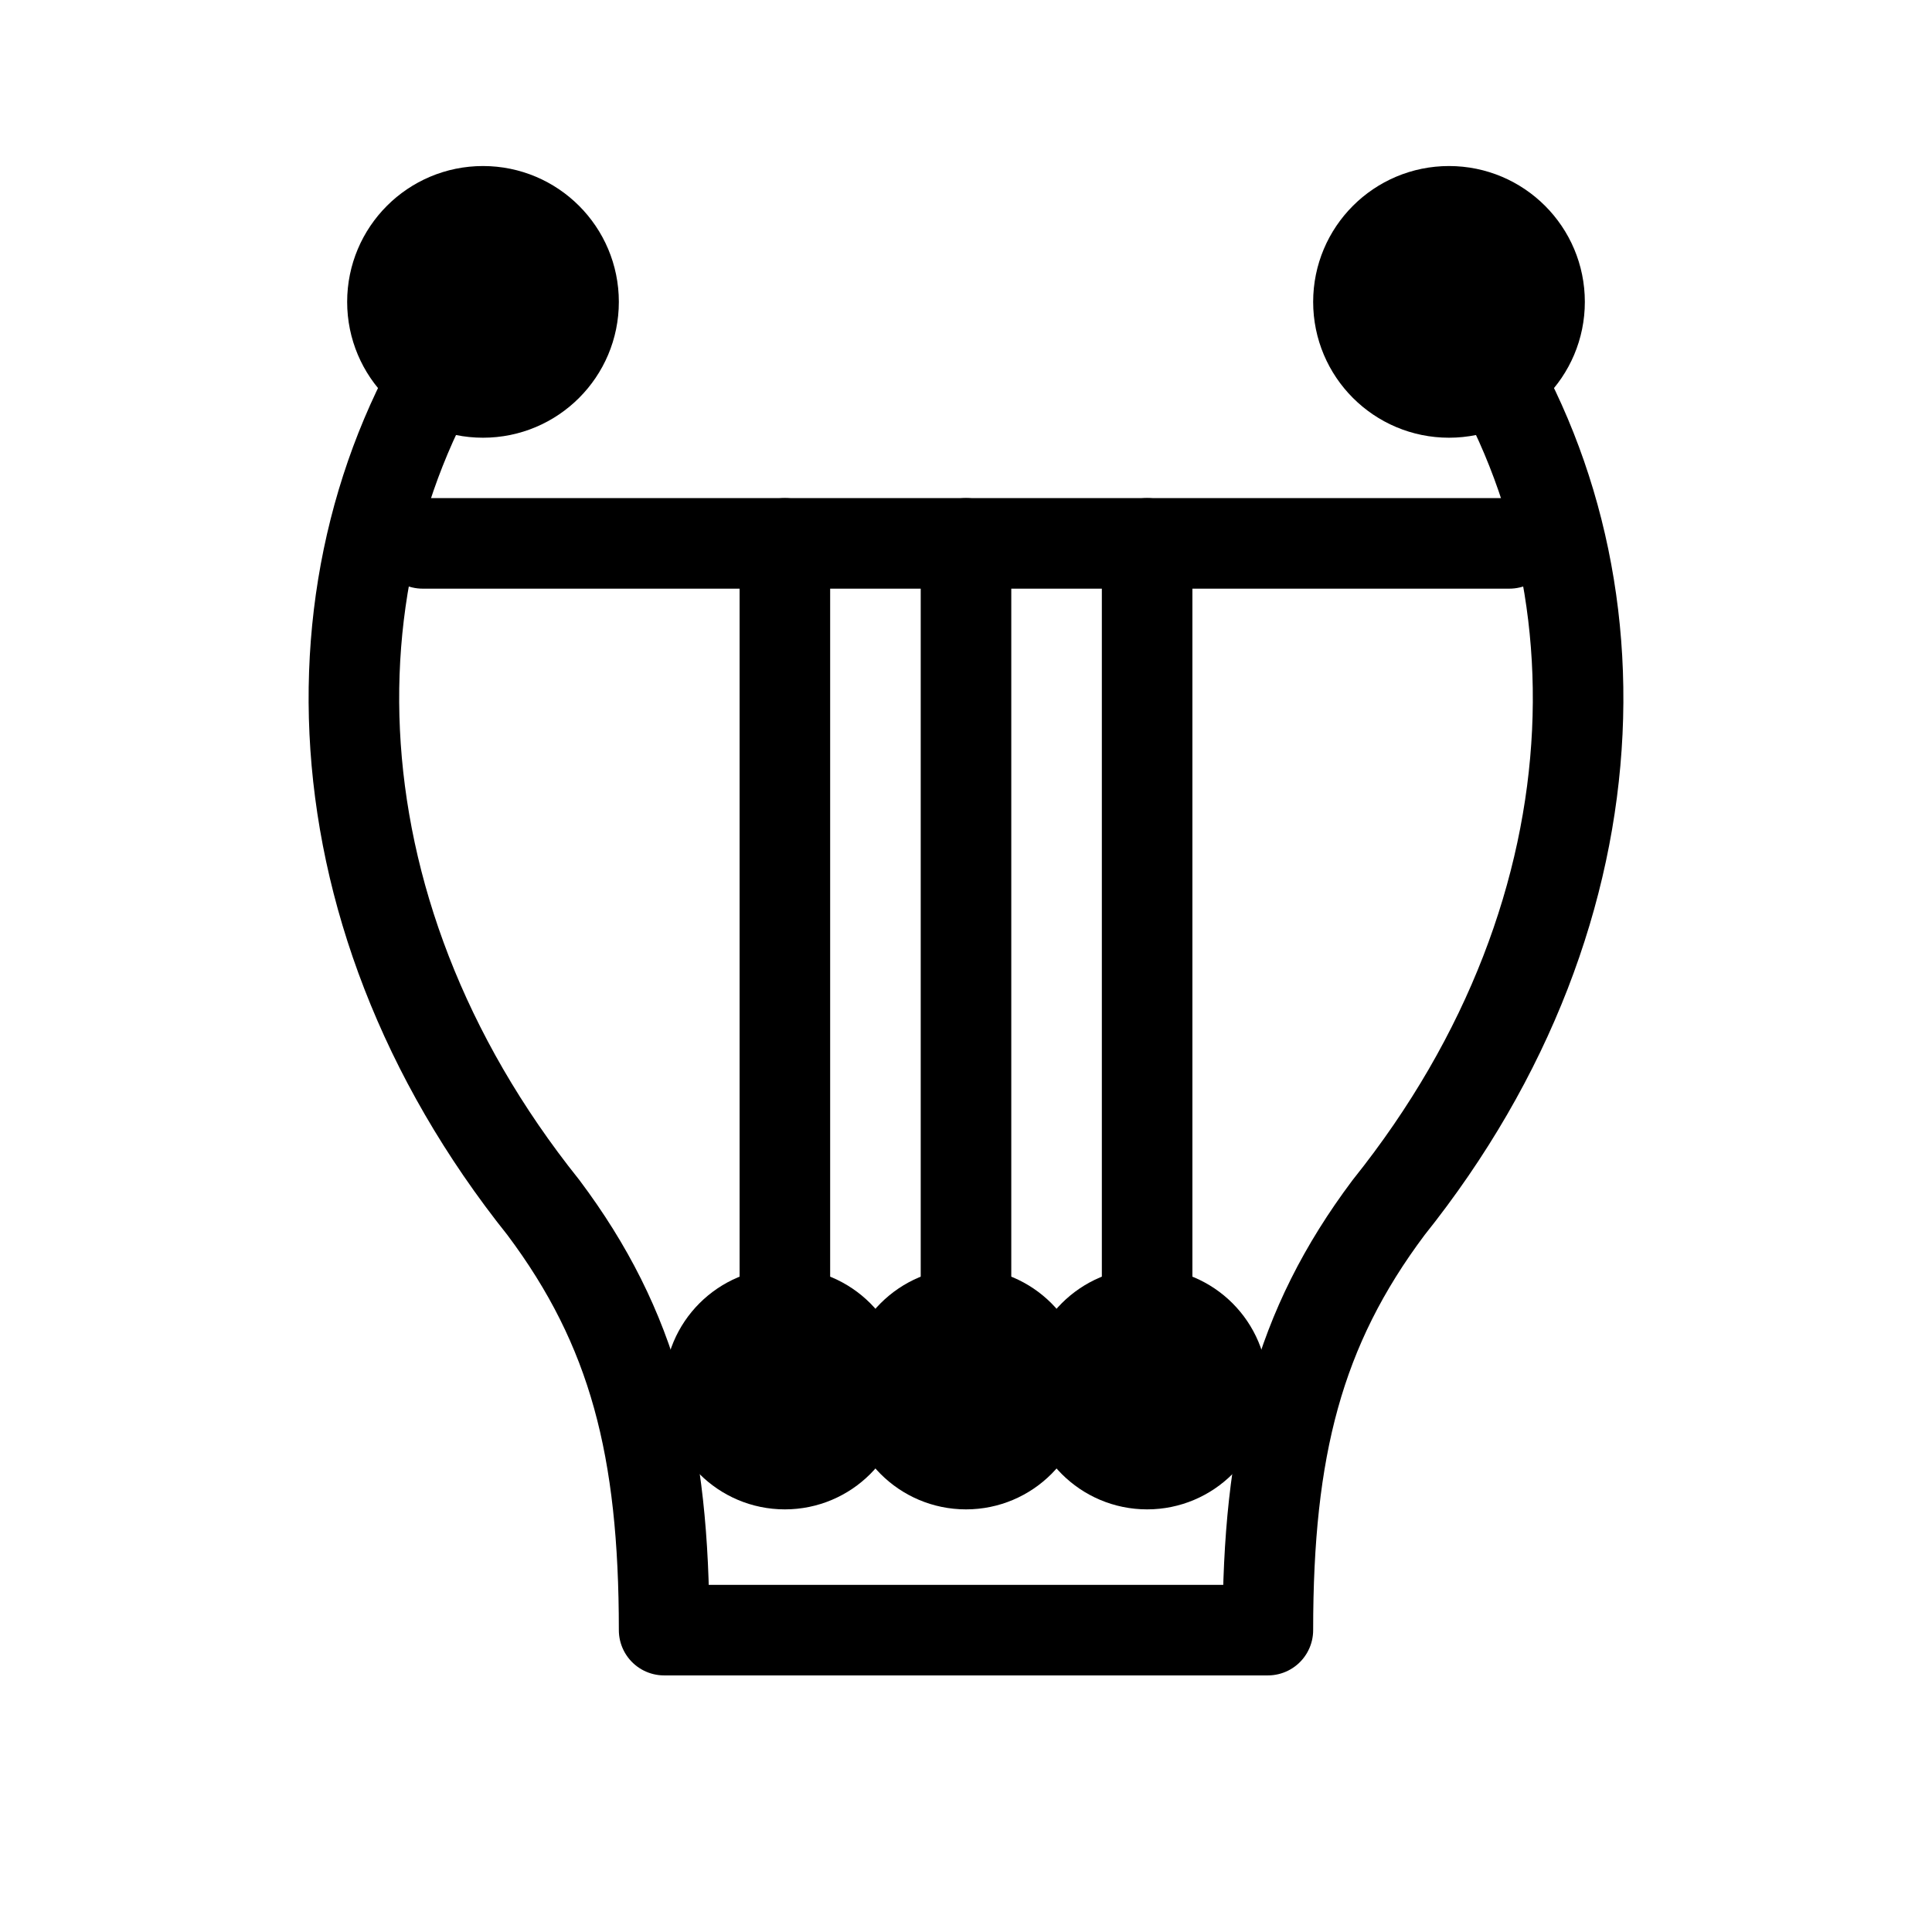
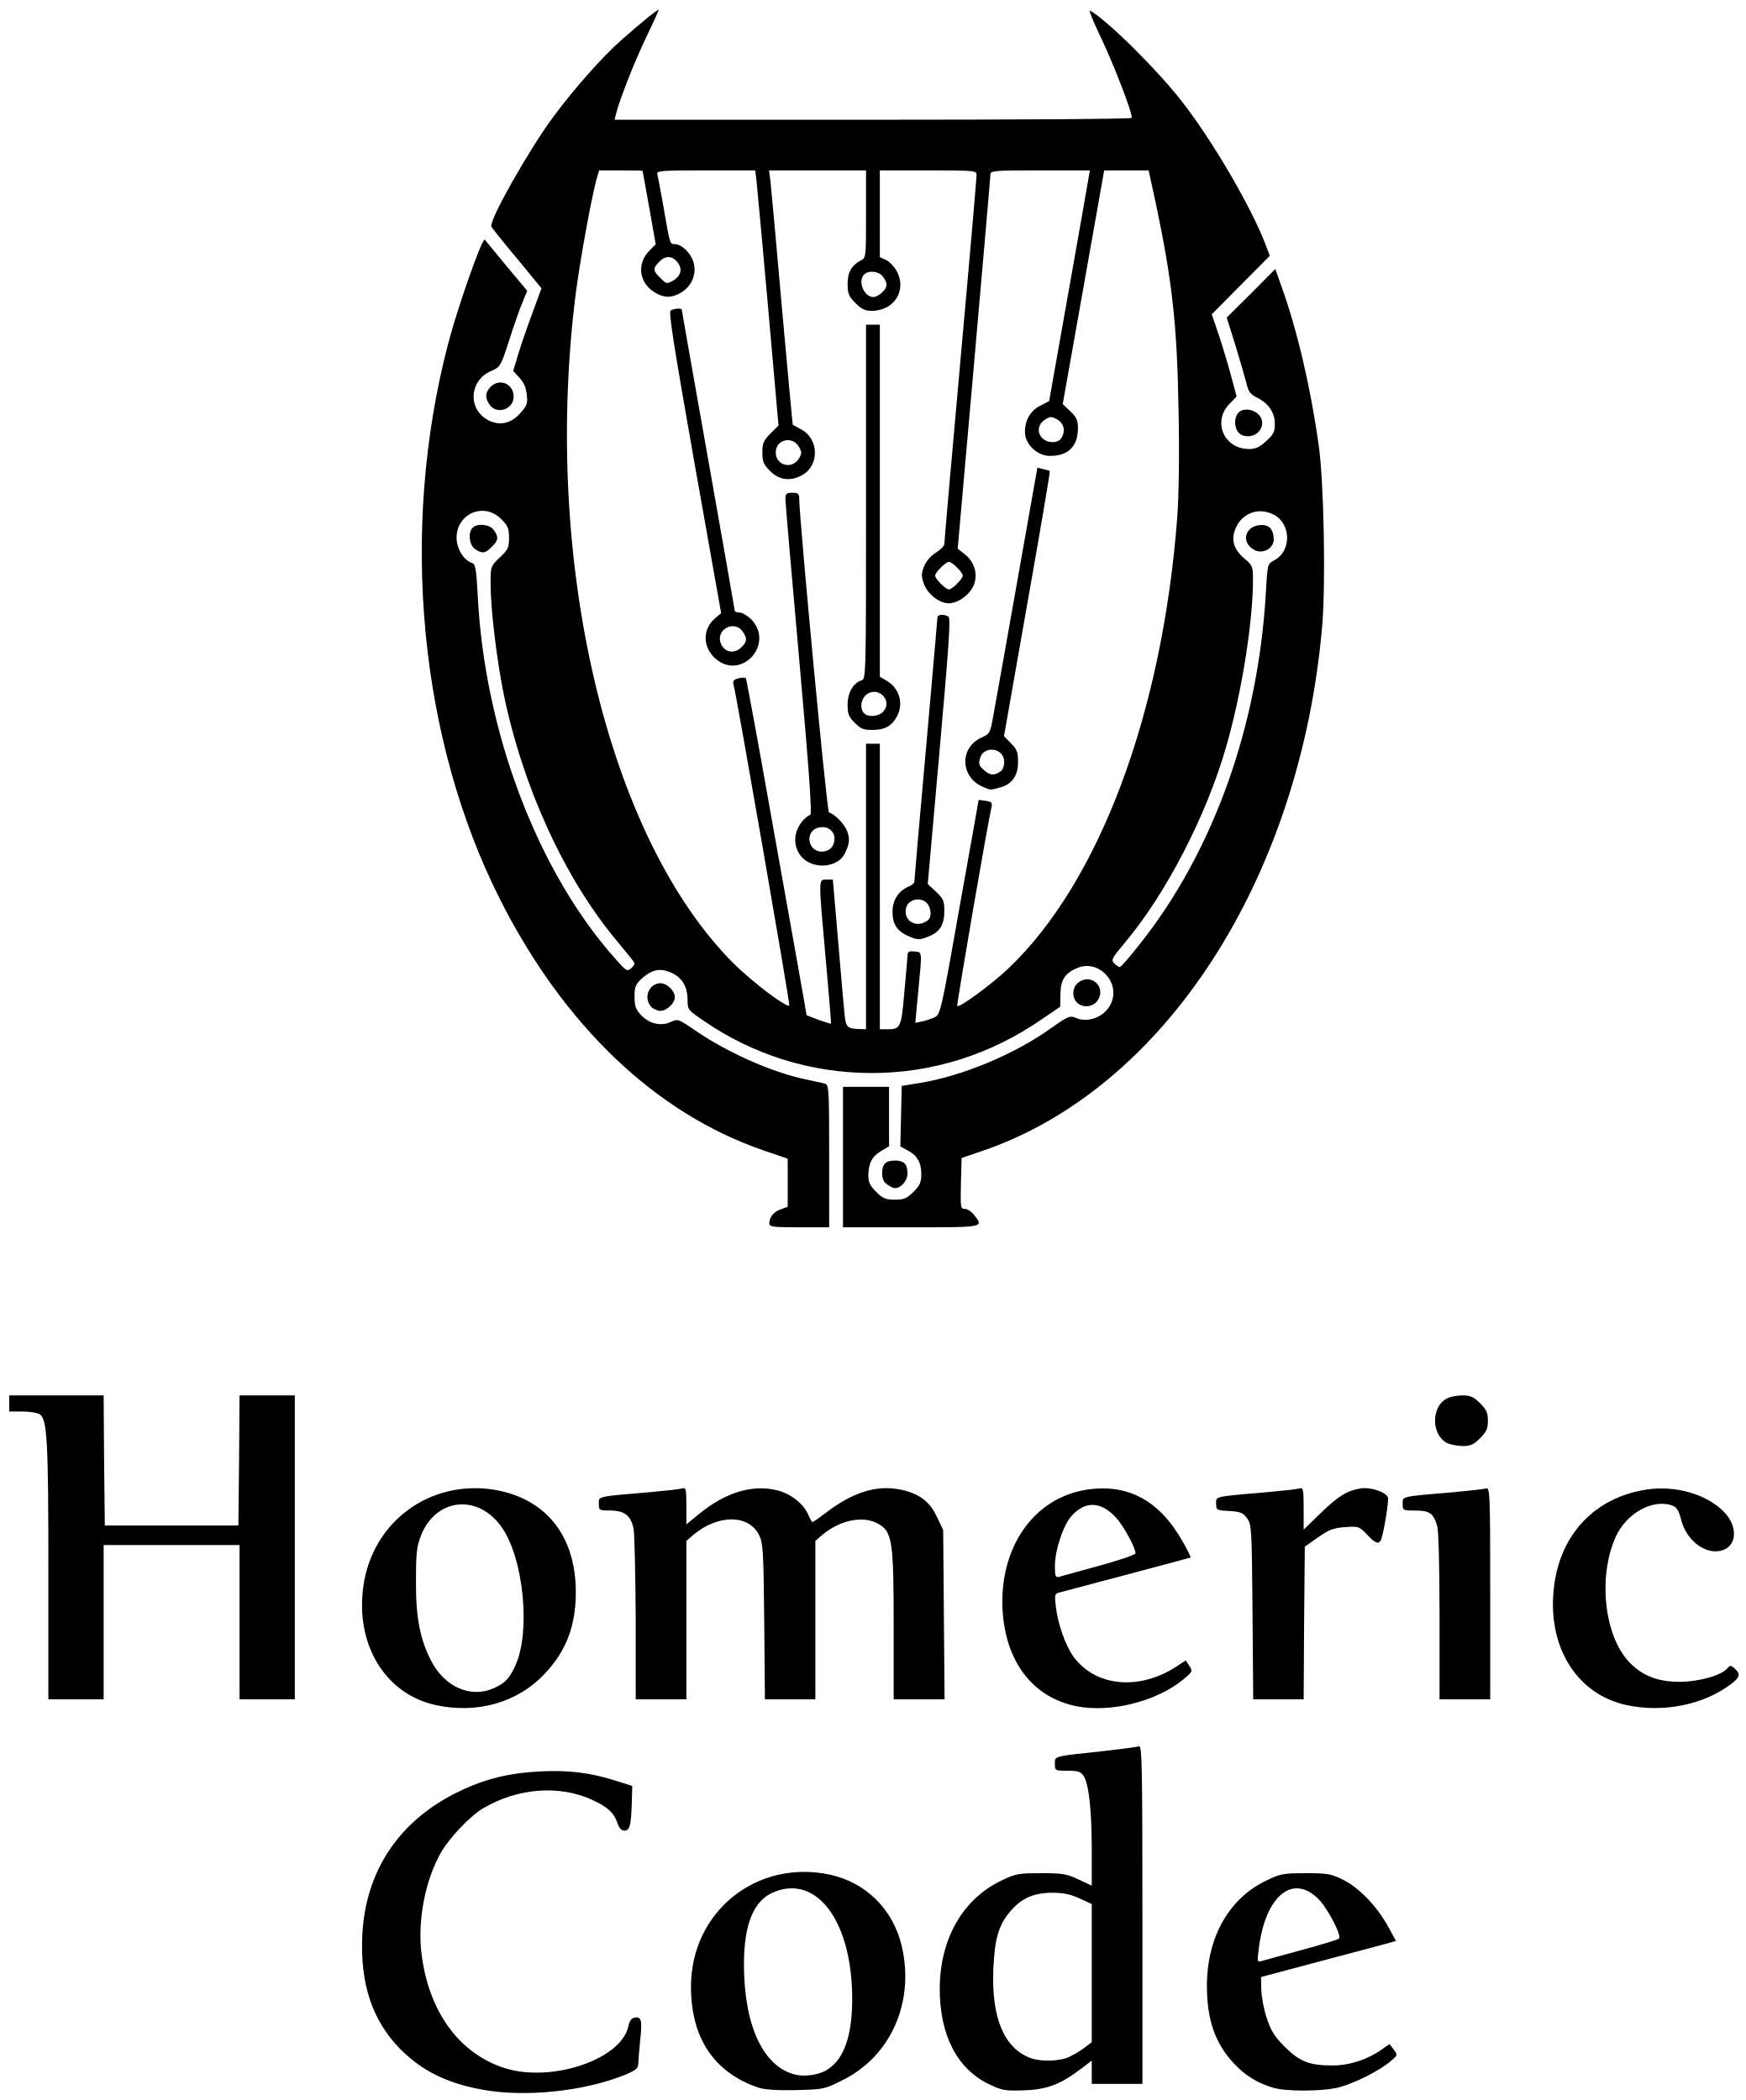
- <svg xmlns="http://www.w3.org/2000/svg" viewBox="0 0 64 64" fill="none" stroke="currentColor" stroke-width="3" stroke-linecap="round" stroke-linejoin="round">
-   <path d="M16 10c-6 8-6 20 2 30 3 4 4 8 4 14h20c0-6 1-10 4-14 8-10 8-22 2-30" />
-   <path d="M14 18h36" />
-   <path d="M26 18v28M32 18v28M38 18v28" />
-   <circle cx="16" cy="10" r="3" fill="currentColor" />
-   <circle cx="48" cy="10" r="3" fill="currentColor" />
-   <circle cx="26" cy="46" r="2.5" fill="currentColor" />
-   <circle cx="32" cy="46" r="2.5" fill="currentColor" />
-   <circle cx="38" cy="46" r="2.5" fill="currentColor" />
+ <svg xmlns="http://www.w3.org/2000/svg" viewBox="0 0 758 912">
+   <path id="f" fill="currentColor" fill-rule="evenodd" d="M209.4 907.5C194.0 904.7 183.3 899.4 173.8 889.9C161.7 877.6 156.3 861.6 157.3 840.6C158.6 812.4 173.4 790.4 199.5 777.9C210.4 772.6 221.4 769.9 234.5 769.3C246.8 768.7 256.2 769.8 267.2 773.3L274.5 775.6L274.3 783.1C274.0 792.8 273.4 795.0 271.1 795.0C269.8 795.0 268.8 793.9 268.0 791.6C266.6 787.3 263.8 784.7 257.0 781.6C242.8 775.1 224.7 776.5 209.8 785.3C204.4 788.4 195.2 798.0 191.6 804.3C184.7 816.1 181.2 833.9 183.0 848.4C186.1 873.7 199.4 891.9 219.3 898.2C239.4 904.5 269.3 894.5 272.7 880.4C273.3 877.6 274.1 876.4 275.7 876.2C278.5 875.8 278.9 877.4 277.9 886.5C277.5 890.9 277.1 895.5 277.1 896.6C277.0 898.3 275.7 899.3 270.8 901.3C253.0 908.3 227.8 910.9 209.4 907.5ZM329.5 906.7C310.1 900.2 300.0 885.2 300.0 862.8C300.0 830.3 328.4 807.4 360.2 814.1C375.9 817.5 387.7 829.1 391.5 845.1C397.2 869.5 386.8 893.1 365.6 903.5C358.0 907.3 357.5 907.4 345.6 907.7C337.5 907.9 332.2 907.5 329.5 906.7ZM429.5 905.2C415.5 898.5 408.0 883.8 408.0 863.6C408.1 842.0 418.0 824.7 434.8 816.7C441.0 813.7 442.3 813.5 452.0 813.5C461.3 813.5 463.2 813.8 468.2 816.2L474.0 818.9L474.0 803.2C474.0 785.9 472.7 774.8 470.5 771.3C469.2 769.4 468.1 769.0 463.5 769.0C458.1 769.0 458.0 769.0 458.0 766.0C458.0 762.6 457.1 762.8 478.8 760.5C486.6 759.6 493.7 758.7 494.5 758.4C495.8 757.9 496.0 766.8 496.0 831.4L496.0 905.0L485.0 905.0L474.0 905.0L474.0 900.0L474.0 894.9L469.4 898.4C460.5 905.2 454.5 907.5 444.5 907.8C436.3 908.1 435.0 907.8 429.5 905.2ZM552.5 906.6C545.5 904.4 540.6 901.3 535.8 896.2C527.6 887.5 524.0 877.2 524.0 862.5C524.0 841.3 533.6 824.4 549.8 816.7C556.0 813.7 557.2 813.5 567.0 813.5C576.6 813.5 578.0 813.8 583.4 816.5C590.3 820.0 598.0 828.1 602.8 836.9L606.1 842.9L602.3 844.0C600.2 844.6 587.0 848.1 573.0 851.8L547.5 858.6L547.6 864.1C547.7 867.1 548.7 872.7 550.0 876.5C551.9 882.2 553.4 884.5 557.9 889.0C564.4 895.4 568.5 897.0 578.6 897.0C586.0 897.0 593.8 894.4 600.0 890.0L603.3 887.7L605.1 890.1C606.9 892.5 606.9 892.5 603.7 895.2C598.9 899.3 588.1 904.7 581.4 906.5C574.4 908.3 558.1 908.4 552.5 906.6ZM358.0 899.5C366.0 895.4 370.0 885.0 370.0 868.2C370.0 835.0 355.1 814.3 336.5 821.5C327.4 824.9 323.0 835.2 323.0 853.1C323.0 879.7 331.4 897.7 345.4 901.0C349.1 901.9 354.5 901.2 358.0 899.5ZM463.7 893.5C465.7 892.6 468.9 890.8 470.7 889.4L474.0 886.9L474.0 856.9L474.0 826.9L468.8 824.5C464.9 822.7 461.8 822.0 457.0 822.0C448.8 822.0 443.6 824.3 438.7 830.0C433.6 836.0 431.9 841.7 431.3 854.7C430.3 876.1 435.9 889.6 447.5 893.8C451.9 895.4 459.6 895.2 463.7 893.5ZM565.0 846.9C573.5 844.6 580.9 842.4 581.3 841.9C582.7 840.8 576.5 828.8 572.4 824.7C561.2 813.5 549.3 823.4 546.5 846.4C545.8 851.8 545.9 852.2 547.6 851.7C548.7 851.4 556.5 849.2 565.0 846.9ZM189.2 740.5C167.2 735.7 154.1 714.1 157.8 688.6C161.8 660.9 186.5 642.7 214.1 646.9C236.8 650.5 250.0 666.8 250.0 691.4C250.0 706.2 245.8 717.1 236.3 727.1C224.6 739.4 207.2 744.4 189.2 740.5ZM467.4 741.0C448.5 737.2 436.7 721.9 435.3 699.5C433.7 672.3 448.6 650.7 471.5 647.0C489.6 644.1 503.5 651.6 513.6 669.7C515.6 673.2 517.1 676.2 516.9 676.4C516.7 676.5 504.1 679.9 489.0 683.9C473.9 687.9 460.7 691.4 459.6 691.7C458.0 692.1 457.8 692.9 458.4 697.7C459.3 705.3 462.6 714.7 466.1 719.5C475.7 732.6 494.8 734.3 511.0 723.6L514.8 721.1L516.4 723.5C517.9 725.8 517.8 726.0 513.7 729.4C502.0 739.0 482.2 743.9 467.4 741.0ZM706.2 740.5C684.1 735.7 671.3 714.4 674.8 688.3C677.8 665.8 692.8 650.3 714.8 646.9C727.4 645.0 740.7 648.8 748.3 656.4C754.4 662.4 754.3 670.8 748.3 673.1C741.2 675.8 732.3 669.5 729.9 660.0C728.9 656.1 728.0 654.6 726.2 653.9C717.7 650.7 706.1 657.1 701.4 667.6C693.5 685.5 696.7 711.7 708.2 722.7C713.8 728.1 720.3 730.4 729.5 730.4C737.8 730.3 747.5 727.6 750.1 724.4C751.1 723.1 751.5 723.2 753.1 724.6C755.8 727.0 755.5 728.4 751.5 731.4C739.7 740.4 722.1 743.9 706.2 740.5ZM21.0 682.1C21.0 625.4 20.5 616.6 17.3 614.2C16.4 613.6 13.0 613.0 9.8 613.0L4.0 613.0L4.0 609.5L4.0 606.0L24.5 606.0L45.0 606.0L45.2 634.2L45.5 662.5L74.5 662.5L103.5 662.5L103.8 634.2L104.0 606.0L116.0 606.0L128.0 606.0L128.0 672.0L128.0 738.0L116.0 738.0L104.0 738.0L104.0 704.5L104.0 671.0L74.5 671.0L45.0 671.0L45.0 704.5L45.0 738.0L33.0 738.0L21.0 738.0L21.0 682.1ZM276.0 703.2C275.9 684.1 275.5 666.5 275.1 664.0C273.9 658.2 271.2 656.0 264.9 656.0C260.2 656.0 260.0 655.9 260.0 653.1C260.0 649.8 258.7 650.0 282.5 648.0C289.1 647.4 295.3 646.7 296.2 646.4C297.8 645.9 298.0 646.7 298.0 653.9L298.0 662.0L303.5 657.5C314.8 648.3 325.9 644.8 336.5 647.0C342.9 648.3 348.9 652.9 351.0 658.0C351.7 659.7 352.5 661.0 352.8 661.0C353.1 661.0 355.6 659.2 358.4 657.1C370.0 648.2 380.2 644.9 390.4 646.8C398.8 648.4 403.6 651.9 406.8 658.8L409.5 664.5L409.8 701.2L410.1 738.0L399.1 738.0L388.0 738.0L388.0 706.2C388.0 669.8 387.4 665.4 381.7 662.0C375.2 658.0 365.1 659.9 357.1 666.5L354.0 669.2L354.0 703.6L354.0 738.0L343.1 738.0L332.1 738.0L331.8 704.2C331.5 673.6 331.3 670.2 329.6 666.7C325.1 657.6 311.8 657.6 301.1 666.5L298.0 669.2L298.0 703.6L298.0 738.0L287.0 738.0L276.0 738.0L276.0 703.2ZM543.8 700.1C543.5 663.3 543.4 662.1 541.4 659.3C539.6 656.9 538.5 656.5 533.6 656.2C528.2 655.9 528.0 655.8 528.0 653.0C528.0 649.8 526.8 650.0 550.5 648.0C557.1 647.4 563.3 646.7 564.2 646.4C565.8 645.9 566.0 646.8 566.0 655.1L566.0 664.3L573.2 657.3C581.2 649.6 584.8 647.4 590.7 646.4C595.0 645.7 601.6 647.9 602.6 650.3C603.1 651.8 600.5 667.4 599.4 669.1C598.4 670.7 596.9 670.1 593.5 666.4C590.1 662.9 589.9 662.8 584.0 663.2C578.9 663.6 577.0 664.3 572.2 667.7L566.5 671.7L566.2 704.9L566.0 738.0L555.0 738.0L544.1 738.0L543.8 700.1ZM625.0 702.2C625.0 680.8 624.6 665.0 624.0 662.8C622.4 657.2 620.7 656.0 614.4 656.0C609.1 656.0 609.0 655.9 609.0 653.1C609.0 649.8 607.7 650.0 631.5 648.0C638.1 647.4 644.3 646.7 645.2 646.4C646.9 645.9 647.0 648.5 647.0 691.9L647.0 738.0L636.0 738.0L625.0 738.0L625.0 702.2ZM214.5 733.1C219.4 730.9 221.3 728.8 223.9 723.0C230.4 708.3 227.3 677.0 218.0 663.5C207.8 648.6 189.3 650.4 182.8 666.8C180.9 671.8 180.6 674.3 180.6 687.0C180.5 702.4 182.4 711.9 187.1 721.1C193.0 732.7 204.5 737.7 214.5 733.1ZM477.2 680.0C485.9 677.6 493.0 675.2 493.0 674.6C493.0 672.2 488.1 663.2 484.9 659.5C478.2 651.9 471.2 651.6 465.1 658.5C461.5 662.7 458.0 673.3 458.0 680.2C458.0 684.5 458.3 685.2 459.8 684.8C460.7 684.5 468.6 682.4 477.2 680.0ZM628.1 626.6C621.2 622.8 621.4 610.4 628.5 607.2C629.9 606.5 632.9 606.0 635.1 606.0C638.4 606.0 639.9 606.7 642.6 609.4C645.4 612.2 646.0 613.6 646.0 617.0C646.0 620.4 645.4 621.8 642.6 624.6C639.8 627.4 638.5 628.0 634.9 628.0C632.5 627.9 629.4 627.3 628.1 626.6ZM334.0 531.4C334.0 528.6 335.9 526.2 339.0 525.2L342.0 524.1L342.0 513.7L342.0 503.2L331.2 499.5C284.8 483.5 245.0 445.6 217.3 391.0C182.0 321.3 173.4 230.5 194.5 149.5C198.8 133.1 209.4 103.0 210.5 104.1C210.6 104.3 214.9 109.4 219.8 115.4L228.9 126.3L226.8 131.4C225.6 134.2 223.0 141.7 221.0 148.0C217.4 159.1 217.2 159.4 213.3 161.1C203.5 165.2 203.0 178.2 212.4 182.7C217.3 185.0 222.1 183.8 226.0 179.3C228.8 176.1 229.2 175.2 228.7 171.3C228.4 168.3 227.3 165.9 225.5 164.0L222.8 161.1L225.0 153.8C226.2 149.8 229.0 141.7 231.2 135.8L235.1 125.2L224.5 112.3C218.6 105.3 213.6 99.0 213.3 98.4C212.3 95.8 229.4 65.4 240.1 50.9C249.2 38.6 261.0 25.3 269.2 17.9C278.1 10.0 286.0 3.6 286.0 4.3C286.0 4.5 283.6 9.9 280.6 16.1C275.4 26.9 269.0 43.3 267.5 49.3L266.8 52.0L378.8 52.0C440.5 52.0 491.1 51.7 491.3 51.2C492.1 50.0 483.4 27.5 477.5 15.3C474.5 9.0 472.6 4.3 473.3 4.6C481.2 9.2 502.5 30.4 513.1 44.0C526.5 61.2 543.3 90.0 549.5 106.3L551.3 111.1L538.7 123.8L526.1 136.5L529.0 145.0C530.6 149.7 533.0 157.7 534.4 162.9L536.9 172.2L534.0 175.2C526.2 182.9 531.3 195.0 542.3 195.0C545.2 195.0 546.9 194.2 549.7 191.6C552.9 188.7 553.5 187.5 553.5 184.1C553.5 179.2 550.8 175.2 545.8 172.7C542.8 171.2 542.0 170.1 541.1 166.2C540.4 163.6 538.3 156.2 536.3 149.7L532.6 137.9L543.2 127.4L553.7 116.8L556.3 124.2C563.1 142.9 569.0 168.1 572.5 193.1C574.8 208.7 575.6 252.9 574.1 271.3C564.7 381.7 505.5 473.2 426.0 500.0L417.5 502.9L417.2 514.0C417.0 524.4 417.0 525.0 418.9 525.0C420.0 525.0 421.8 526.2 422.9 527.6C427.2 533.1 427.5 533.0 395.5 533.0L366.0 533.0L366.0 502.5L366.0 472.0L376.0 472.0L386.0 472.0L386.0 484.9L386.0 497.8L382.5 499.9C378.6 502.2 377.0 505.3 377.0 510.7C377.0 513.4 377.8 515.0 380.4 517.6C383.3 520.5 384.5 521.0 388.5 521.0C392.5 521.0 393.7 520.5 396.6 517.6C399.4 514.8 400.0 513.5 400.0 509.8C400.0 504.8 398.1 501.6 393.9 499.5L390.9 497.9L391.2 484.8L391.5 471.6L399.5 470.3C418.2 467.2 440.8 457.7 456.5 446.4C463.4 441.5 464.6 441.0 466.7 441.9C472.5 444.6 480.0 441.5 482.5 435.5C486.4 426.3 476.8 416.5 467.7 420.4C462.4 422.6 460.5 425.5 460.4 431.7L460.3 437.2L452.4 442.6C430.1 458.0 404.8 466.0 378.5 466.0C352.2 466.0 327.0 458.1 305.5 443.3C298.5 438.5 298.5 438.5 298.5 433.8C298.4 428.0 295.8 424.1 290.7 422.1C286.2 420.4 282.9 421.2 278.7 424.9C275.9 427.5 275.5 428.5 275.5 432.9C275.5 437.0 276.0 438.4 278.4 440.9C282.0 444.7 287.1 445.8 291.3 443.8C294.3 442.4 294.5 442.5 302.0 447.6C315.9 457.2 336.1 466.1 350.5 468.9C353.8 469.6 357.3 470.4 358.2 470.6C359.9 471.1 360.0 473.5 360.0 502.1L360.0 533.0L347.0 533.0C335.9 533.0 334.0 532.8 334.0 531.4ZM385.2 514.4C383.7 513.4 383.0 511.9 383.0 509.6C383.0 505.6 384.5 504.0 388.5 504.0C392.5 504.0 394.0 505.6 394.0 509.6C394.0 512.8 391.2 516.0 388.5 516.0C387.9 516.0 386.4 515.3 385.2 514.4ZM376.0 385.0L376.0 323.0L379.0 323.0L382.0 323.0L382.0 385.0L382.0 447.0L385.2 447.0C391.0 447.0 391.3 446.3 392.6 431.3C393.3 423.7 393.9 416.5 394.0 415.2C394.0 413.3 394.5 413.0 397.0 413.2C400.5 413.5 400.4 412.6 398.6 431.3L397.4 444.2L400.3 443.6C401.9 443.3 404.4 442.4 405.8 441.8C408.3 440.5 408.6 439.4 416.6 394.0C421.2 368.4 424.9 347.5 424.9 347.4C425.0 347.4 426.3 347.5 428.0 347.8C430.4 348.1 430.9 348.6 430.5 350.4C428.9 357.1 415.2 436.6 415.6 436.9C416.5 437.8 430.5 427.5 437.7 420.7C477.2 383.2 504.6 310.0 511.1 225.0C511.8 215.3 512.1 198.1 511.7 179.0C511.1 141.2 509.0 122.6 501.9 88.7L498.7 74.0L489.1 74.0L479.4 74.0L470.4 124.8L461.4 175.5L464.7 178.6C467.4 181.2 468.0 182.5 468.0 186.0C468.0 193.8 463.8 198.0 455.9 198.0C450.3 198.0 445.0 192.9 445.0 187.6C445.0 182.4 447.4 178.3 451.8 176.1L455.5 174.2L463.9 126.8C468.5 100.8 472.5 78.3 472.7 76.8L473.2 74.0L451.6 74.0C431.7 74.0 430.0 74.1 430.0 75.8C430.0 76.7 426.8 113.7 422.9 157.9L415.8 238.3L418.9 240.7C423.2 244.1 424.7 249.5 422.7 254.3C420.9 258.4 415.9 262.0 411.9 262.0C407.8 262.0 402.7 258.0 401.1 253.5C399.9 250.0 400.0 249.0 401.3 245.7C402.3 243.5 404.3 241.2 406.5 239.9C408.4 238.7 410.0 237.1 410.0 236.2C410.0 235.4 413.1 199.4 417.0 156.4C420.9 113.3 424.0 77.1 424.0 76.0C424.0 74.1 423.4 74.0 403.0 74.0L382.0 74.0L382.0 92.8L382.0 111.7L384.5 112.8C385.9 113.4 387.9 115.4 389.0 117.2C394.1 125.6 388.5 135.0 378.4 135.0C375.6 135.0 374.0 134.2 371.4 131.6C368.5 128.7 368.0 127.5 368.0 123.3C368.0 118.2 369.8 115.1 373.8 113.1C376.0 111.9 376.0 111.6 376.0 93.0L376.0 74.0L355.0 74.0L333.9 74.0L334.5 78.7C334.8 81.4 337.1 106.2 339.5 133.9C342.0 161.6 344.1 184.4 344.2 184.5C344.4 184.6 346.0 185.5 347.7 186.4C355.7 190.5 355.9 202.4 348.0 206.5C343.0 209.1 338.3 208.5 334.4 204.6C331.5 201.7 331.0 200.5 331.0 196.5C331.0 192.5 331.5 191.3 334.5 188.3L338.0 184.8L333.5 133.7C331.0 105.5 328.7 80.6 328.4 78.2L327.9 74.0L306.4 74.0C286.4 74.0 284.9 74.1 285.4 75.8C285.7 76.7 286.8 82.9 288.0 89.5C290.9 106.2 290.8 106.0 292.9 106.0C295.9 106.0 299.9 109.8 301.1 113.9C302.6 118.8 300.4 124.2 295.8 127.0C291.6 129.5 288.4 129.5 284.3 127.0C277.4 122.9 276.4 114.5 281.9 108.9L284.7 106.1L281.9 90.3C280.3 81.6 279.0 74.4 279.0 74.2C279.0 74.1 274.7 74.0 269.5 74.0L260.1 74.0L259.0 77.8C256.8 85.8 251.9 112.7 250.0 127.2C235.3 243.2 263.6 363.5 318.5 418.4C326.4 426.3 341.6 437.8 342.7 436.7C343.1 436.2 319.7 301.4 318.4 296.9C318.1 295.7 318.8 295.0 320.6 294.6C322.0 294.2 323.5 294.2 323.8 294.5C324.1 294.8 329.4 323.7 335.6 358.8C341.9 393.8 347.7 426.7 348.6 431.7L350.2 440.9L355.4 442.9C358.2 443.9 360.6 444.7 360.8 444.5C360.9 444.4 359.9 431.8 358.5 416.5C355.3 380.8 355.3 382.0 358.8 382.0L361.6 382.0L363.9 408.8C365.1 423.5 366.4 437.8 366.7 440.7C367.3 446.2 367.8 446.7 373.2 446.9L376.0 447.0L376.0 385.0ZM282.7 437.2C279.2 433.3 281.8 427.0 286.8 427.0C289.6 427.0 293.0 430.4 293.0 433.0C293.0 435.7 289.5 439.0 286.7 439.0C285.4 439.0 283.6 438.2 282.7 437.2ZM467.6 435.4C465.1 432.9 465.6 428.3 468.6 426.4C474.1 422.7 480.3 428.9 476.6 434.4C474.7 437.4 470.1 437.9 467.6 435.4ZM274.7 417.1C274.1 416.2 270.9 412.4 267.8 408.6C245.0 381.3 226.9 341.6 218.6 301.0C215.6 286.0 213.0 264.4 213.0 253.7C213.0 245.9 213.0 245.9 217.0 242.1C220.6 238.7 221.0 237.8 221.0 233.6C221.0 229.5 220.5 228.3 217.6 225.4C209.7 217.5 197.2 223.7 198.3 234.8C198.8 239.2 201.7 243.5 205.0 244.5C206.4 245.0 206.8 247.1 207.4 258.3C210.3 317.9 233.6 379.1 267.7 417.0C272.0 421.8 272.3 422.0 274.1 420.4C275.7 419.0 275.8 418.4 274.7 417.1ZM494.7 410.2C526.7 370.1 546.3 315.3 549.6 257.2C550.3 245.0 550.3 244.9 553.1 243.4C560.8 239.5 560.7 227.5 553.0 223.5C546.5 220.1 539.2 222.8 536.4 229.6C534.4 234.4 535.6 238.5 540.1 242.4C543.8 245.5 544.0 246.0 544.0 251.7C544.0 270.4 539.0 301.4 532.3 324.5C523.7 354.4 506.0 388.6 488.2 409.6C482.7 416.2 482.3 416.9 483.8 418.4C484.7 419.3 485.8 420.0 486.2 420.0C486.6 420.0 490.5 415.6 494.7 410.2ZM394.5 406.6C389.5 404.4 387.5 401.4 387.5 396.0C387.5 390.8 390.2 386.7 394.8 384.9C396.0 384.4 397.0 383.5 397.0 382.8C397.0 382.1 399.2 356.3 402.0 325.5C404.7 294.7 407.0 268.9 407.0 268.2C407.0 266.8 409.8 266.6 411.8 267.8C412.8 268.5 412.0 280.1 407.9 326.3L402.8 383.9L406.4 387.3C409.6 390.3 410.0 391.3 410.0 395.6C410.0 401.5 408.1 404.7 403.4 406.6C399.4 408.3 398.3 408.3 394.5 406.6ZM402.8 399.7C404.9 398.1 404.2 393.2 401.6 391.5C398.7 389.6 394.5 390.9 393.5 393.9C391.7 399.7 397.8 403.5 402.8 399.7ZM350.4 374.1C346.5 371.7 344.6 367.2 345.5 362.4C346.1 359.0 349.2 354.8 351.8 353.9C352.6 353.6 351.4 335.9 347.0 286.5C343.7 249.6 341.0 218.3 341.0 216.8C341.0 214.4 341.4 214.0 344.0 214.0C346.6 214.0 347.0 214.4 347.0 216.8C347.1 226.0 359.0 352.5 359.9 352.8C362.5 353.7 366.4 357.6 367.7 360.7C369.1 364.2 368.9 366.5 366.7 370.8C364.2 375.9 356.0 377.5 350.4 374.1ZM361.6 367.2C363.9 362.5 360.4 358.2 355.4 359.4C349.0 361.0 350.8 370.4 357.3 369.8C359.4 369.6 360.8 368.7 361.6 367.2ZM426.5 341.6C416.8 337.3 416.6 324.5 426.2 320.3C429.7 318.7 429.9 318.5 431.3 310.6C432.1 306.1 436.8 280.1 441.6 252.8L450.4 203.1L452.9 203.7C454.3 204.0 455.7 204.4 455.8 204.6C456.0 204.7 451.6 230.7 446.0 262.3L435.9 319.7L438.9 322.8C441.5 325.4 442.0 326.6 442.0 330.8C442.0 336.9 439.5 340.5 434.2 342.0C429.7 343.2 430.2 343.2 426.5 341.6ZM434.8 334.7C435.4 334.2 436.0 332.5 436.0 330.9C436.0 324.6 426.9 323.5 425.4 329.6C424.8 331.8 425.2 332.8 427.4 334.6C430.0 336.9 431.9 336.9 434.8 334.7ZM371.1 313.9C368.5 311.3 368.0 310.1 368.0 306.1C368.0 300.9 370.4 296.6 374.0 295.5C376.0 294.9 376.0 293.6 376.0 217.9L376.0 141.0L379.0 141.0L382.0 141.0L382.0 217.4L382.0 293.9L384.9 295.6C390.5 298.9 392.4 305.3 389.5 311.0C387.3 315.2 384.2 317.0 378.9 317.0C374.9 317.0 373.6 316.5 371.1 313.9ZM383.5 309.0C387.6 304.5 381.7 298.0 376.5 301.4C373.8 303.2 373.1 307.7 375.2 309.8C377.0 311.6 381.5 311.2 383.5 309.0ZM310.6 286.0C305.0 281.0 304.9 273.1 310.6 268.4L313.1 266.3L301.5 201.0C292.5 149.8 290.2 135.5 291.2 134.8C292.6 134.0 296.0 133.7 296.0 134.5C296.0 134.8 301.2 164.1 307.5 199.7C313.8 235.4 319.0 264.8 319.0 265.2C319.0 265.7 319.9 266.0 321.1 266.0C322.2 266.0 324.4 267.3 326.0 268.8C336.6 279.5 321.9 295.9 310.6 286.0ZM322.0 281.0C324.4 278.6 324.5 277.2 322.4 274.2C318.8 269.1 310.7 273.4 312.9 279.3C314.5 283.4 318.8 284.2 322.0 281.0ZM415.5 253.5C416.9 252.2 418.0 250.6 418.0 250.0C418.0 248.6 413.4 244.0 412.0 244.0C410.6 244.0 406.0 248.6 406.0 250.0C406.0 251.4 410.6 256.0 412.0 256.0C412.6 256.0 414.2 254.9 415.5 253.5ZM206.2 238.4C203.7 236.7 203.1 231.3 205.2 229.2C207.3 227.1 212.7 227.7 214.4 230.2C216.6 233.3 216.4 234.7 213.5 237.5C210.7 240.4 209.3 240.6 206.2 238.4ZM544.5 238.8C538.4 235.4 540.7 228.0 547.8 228.0C551.2 228.0 553.0 230.1 553.0 234.3C553.0 238.3 548.1 240.8 544.5 238.8ZM346.7 199.4C348.2 197.0 348.2 196.5 346.9 194.1C344.1 189.1 336.8 190.8 336.8 196.5C336.8 202.0 343.6 204.0 346.7 199.4ZM461.0 189.9C462.7 186.9 461.8 183.7 458.9 182.1C456.5 180.8 456.0 180.8 453.6 182.3C448.8 185.5 451.1 192.0 457.0 192.0C458.9 192.0 460.3 191.3 461.0 189.9ZM539.3 189.0C536.6 187.9 535.4 183.7 536.9 180.4C539.0 175.6 548.0 178.2 548.0 183.6C548.0 187.9 543.5 190.6 539.3 189.0ZM212.6 175.8C210.5 172.8 210.6 170.4 213.0 168.0C216.9 164.1 223.0 166.6 223.0 172.3C223.0 177.8 215.7 180.2 212.6 175.8ZM383.0 127.0C385.4 124.6 385.5 123.2 383.4 120.2C381.7 117.8 377.2 117.2 375.2 119.2C372.3 122.1 375.1 129.0 379.2 129.0C380.2 129.0 381.9 128.1 383.0 127.0ZM292.0 122.0C295.3 120.2 296.4 117.2 294.6 114.6C292.4 111.1 289.2 110.7 286.4 113.5C283.4 116.5 283.4 117.5 286.5 120.5C289.2 123.3 289.4 123.4 292.0 122.0Z" />
</svg>
